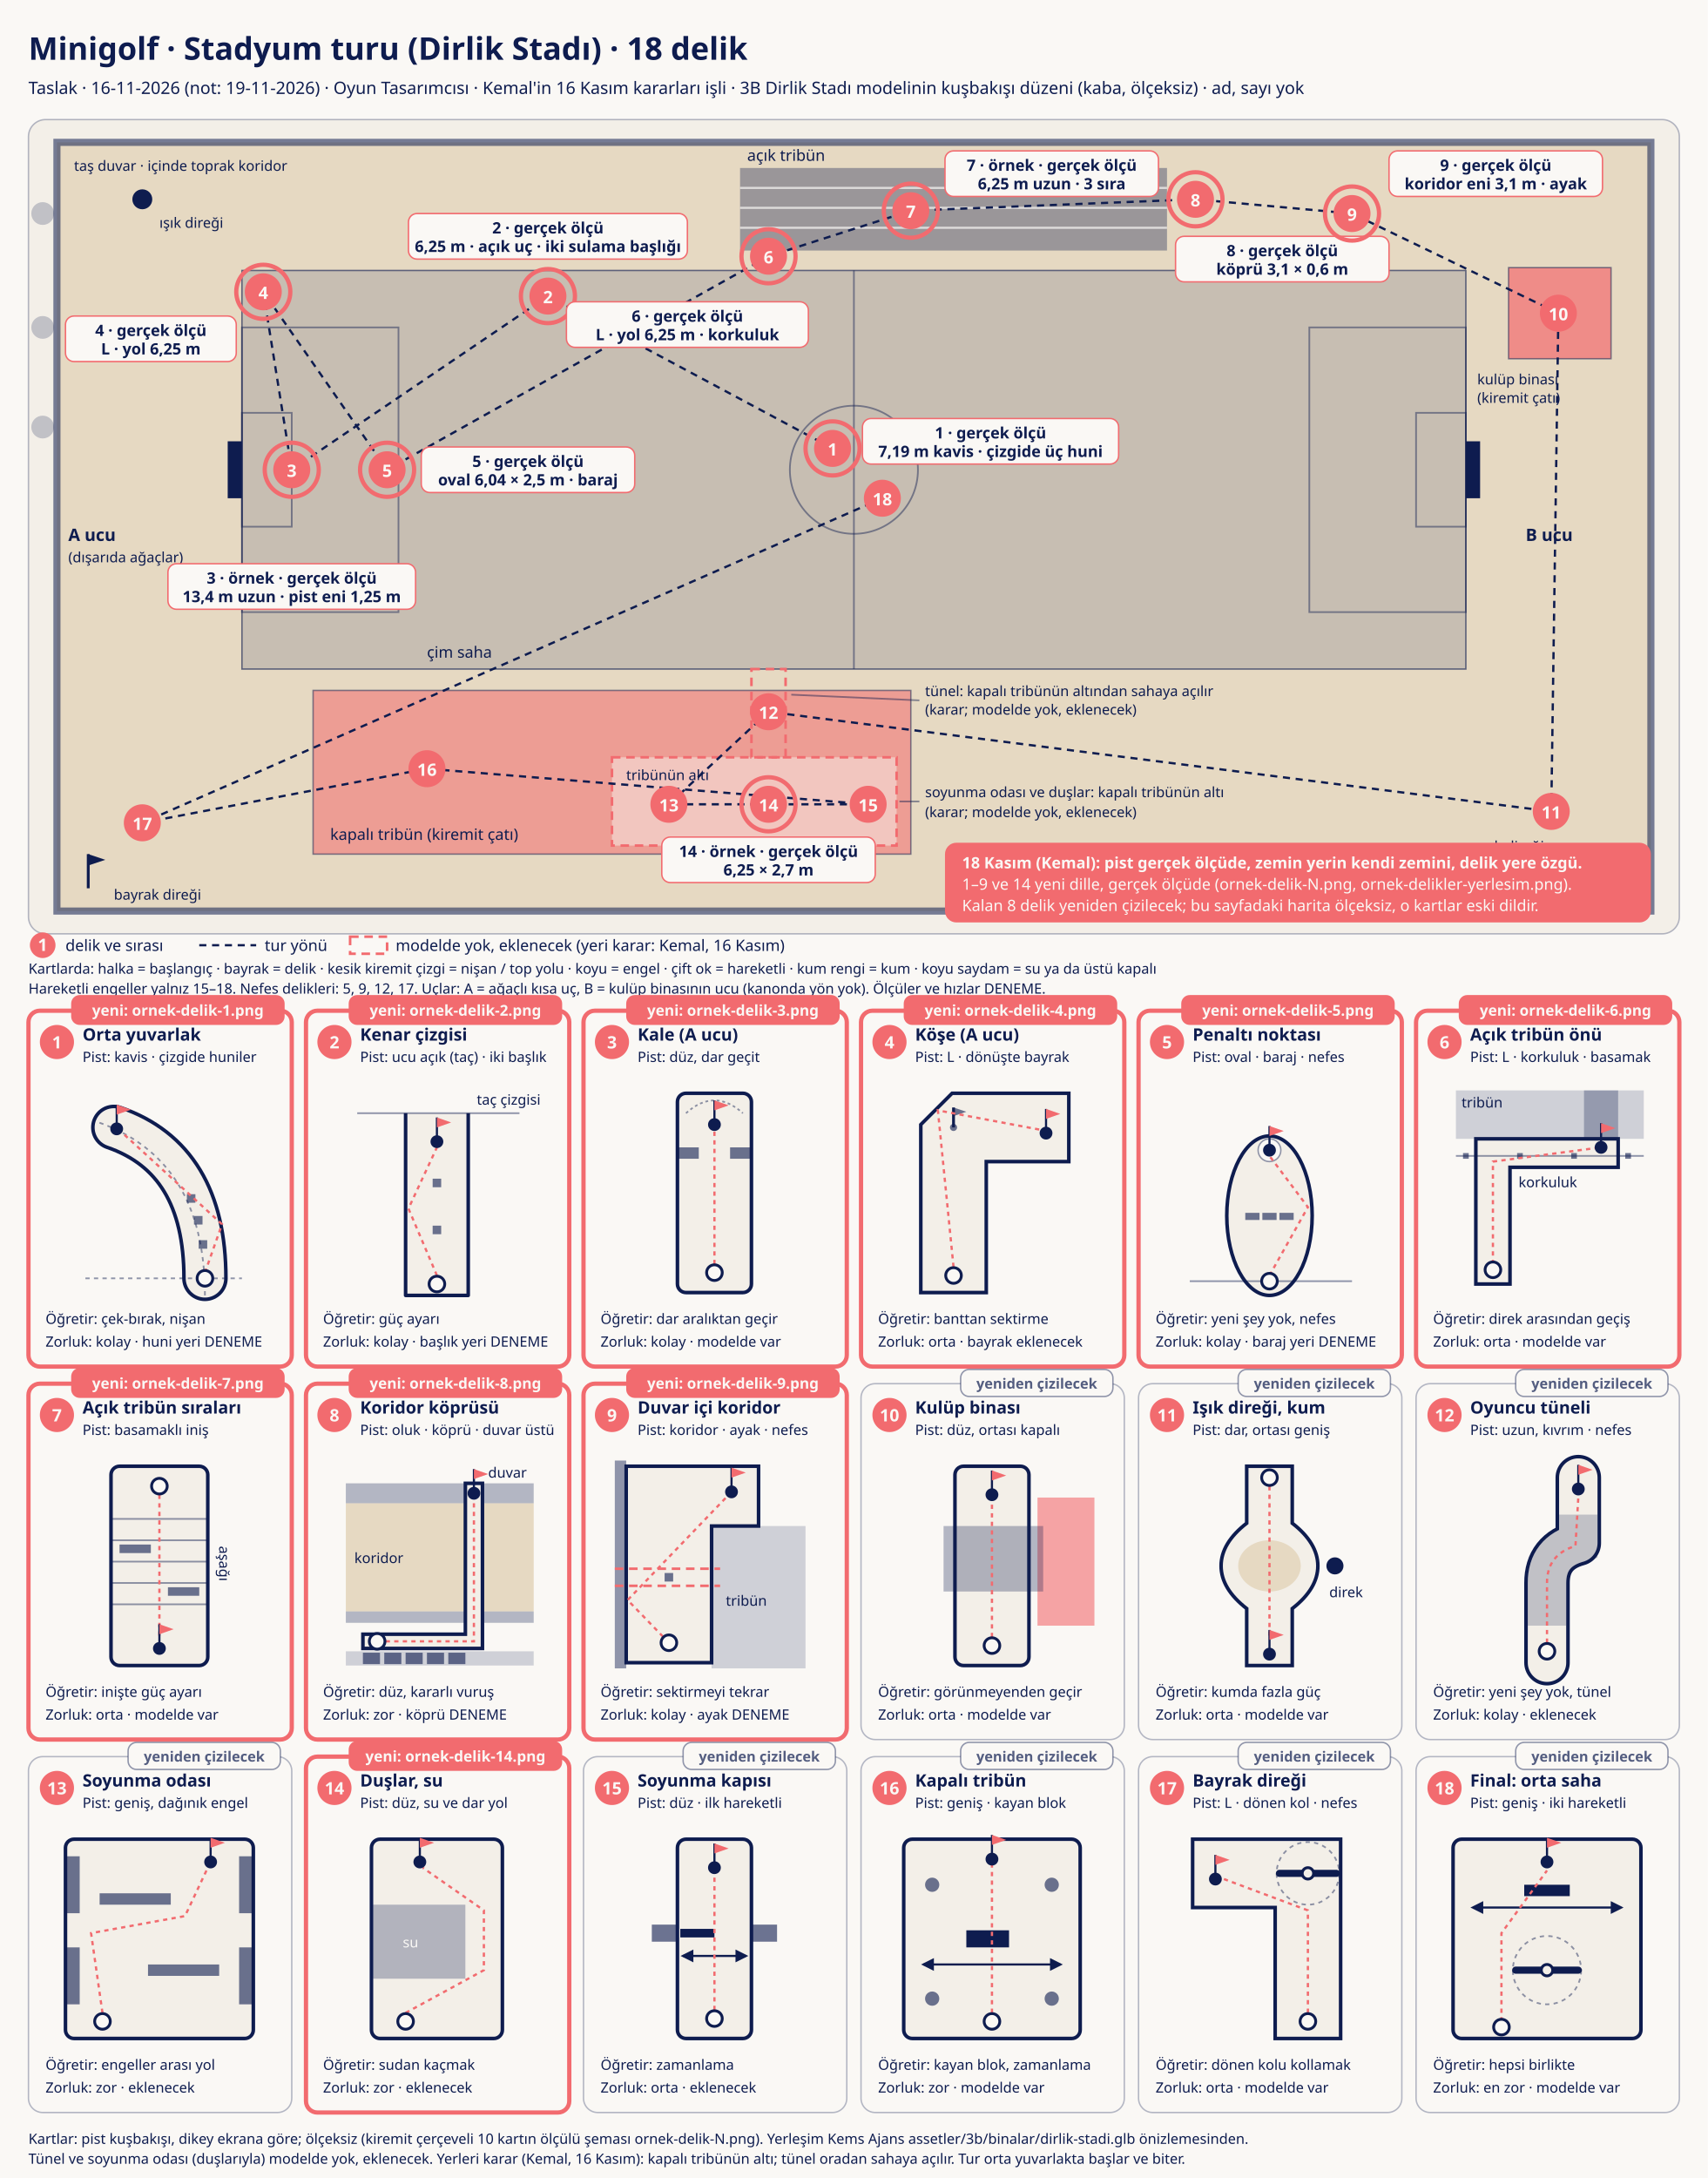
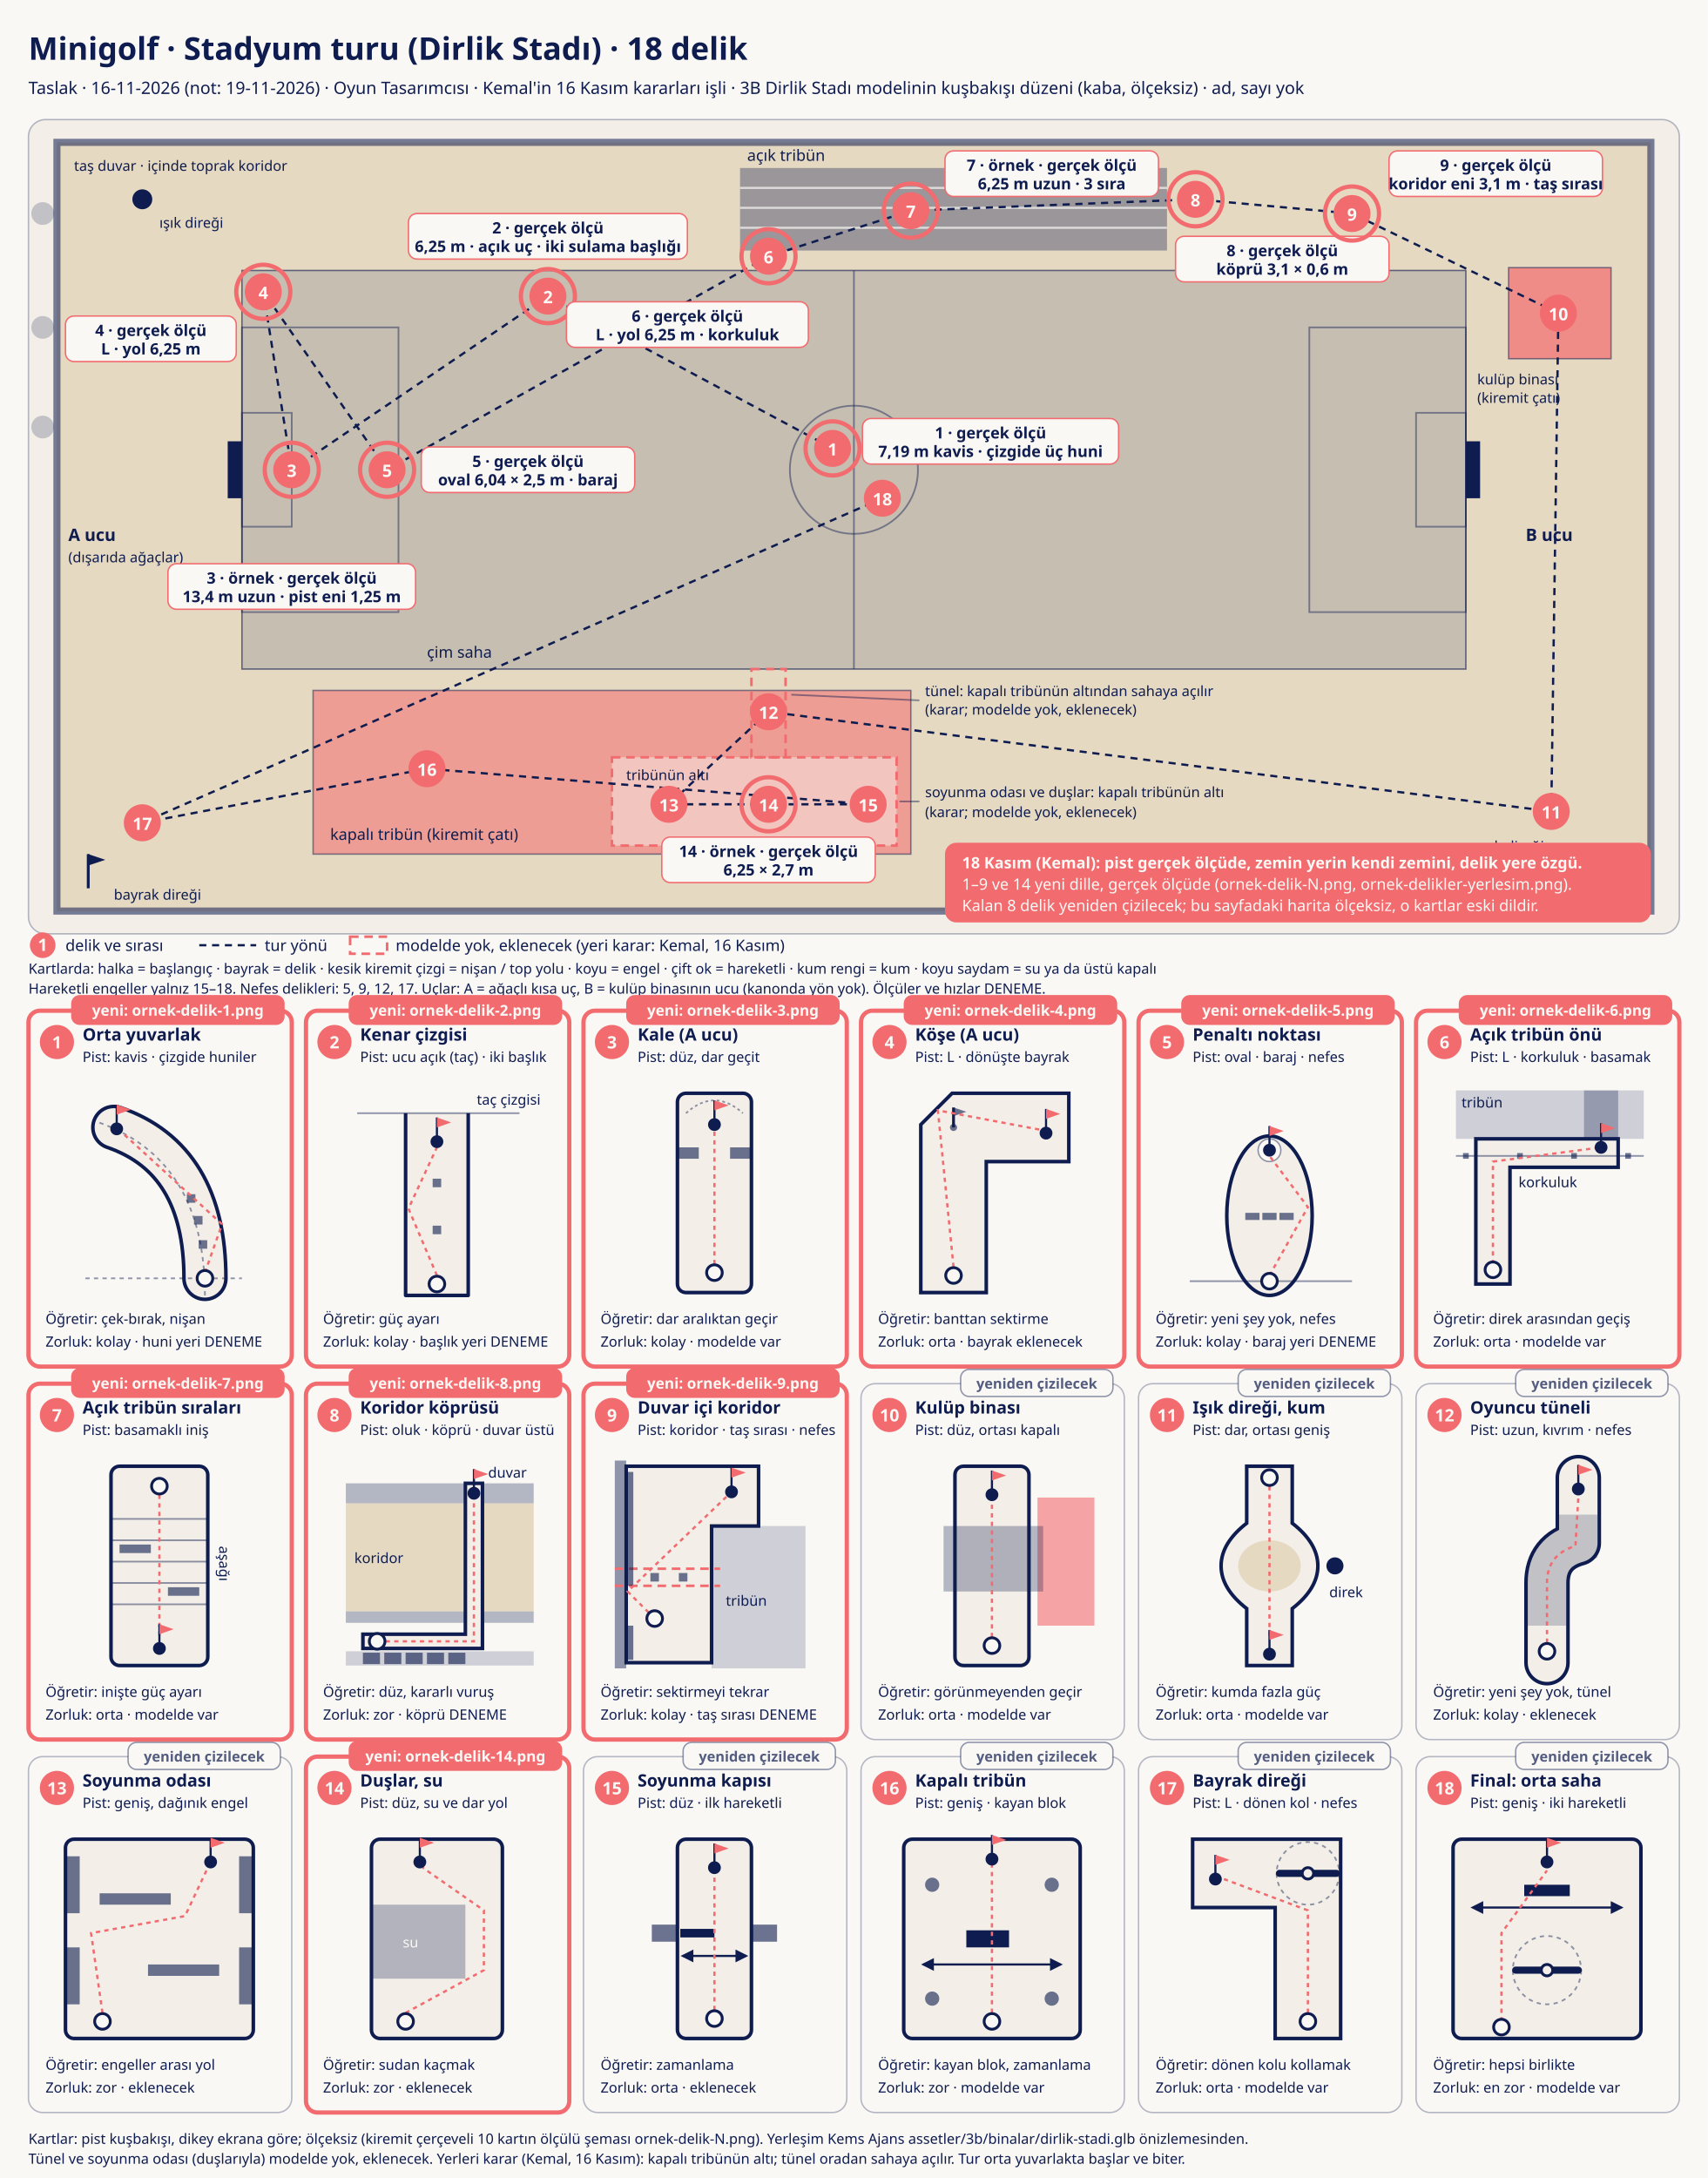
<svg xmlns="http://www.w3.org/2000/svg" xmlns:xlink="http://www.w3.org/1999/xlink" width="1200" height="1530" viewBox="0 0 1200 1530" font-family="Poppins, sans-serif">
  <style>
.b{font-size:22px;font-weight:600;fill:#0E1C4F}.a{font-size:12px;fill:#0E1C4F}.k{font-size:11px;fill:#0E1C4F}.ks{font-size:10px;fill:#0E1C4F}.kb{font-size:12px;font-weight:600;fill:#0E1C4F}
.kart{fill:#FAF8F5;stroke:#0E1C4F;stroke-opacity:.3}.no{fill:#F26B6F}.not{font-size:12px;font-weight:600;fill:#FAF8F5;text-anchor:middle}
.pist{fill:#F3EFE8;stroke:#0E1C4F;stroke-width:2.5}.dis{fill:none;stroke:#0E1C4F;stroke-width:32;stroke-linecap:round;stroke-linejoin:round}.ic{fill:none;stroke:#F3EFE8;stroke-width:27;stroke-linecap:round;stroke-linejoin:round}
.engel{fill:#0E1C4F;fill-opacity:.6}.nisan{fill:none;stroke:#F26B6F;stroke-width:1.6;stroke-dasharray:3 3}.ince{fill:none;stroke:#0E1C4F;stroke-opacity:.45;stroke-width:1.2}
.hareket{fill:none;stroke:#0E1C4F;stroke-width:1.5;marker-start:url(#uc);marker-end:url(#uc)}
.su{fill:#0E1C4F;fill-opacity:.28}.kum{fill:#E6D9C2}.kapali{fill:#0E1C4F;fill-opacity:.3}
.ek{fill:none;stroke:#F26B6F;stroke-width:1.8;stroke-dasharray:6 4}.rota{fill:none;stroke:#0E1C4F;stroke-width:1.6;stroke-dasharray:5 4}
</style>
  <defs>
    <marker id="uc" viewBox="0 0 10 10" refX="8" refY="5" markerWidth="6" markerHeight="6" orient="auto-start-reverse">
      <path d="M0 0L10 5L0 10z" fill="#0E1C4F" />
    </marker>
    <g id="bas">
      <circle r="5.5" fill="#FAF8F5" stroke="#0E1C4F" stroke-width="2" />
    </g>
    <g id="delik">
      <circle r="4.5" fill="#0E1C4F" />
      <line x1="0" y1="0" x2="0" y2="-17" stroke="#0E1C4F" stroke-width="1.5" />
      <path d="M0 -17L10 -13.5L0 -10z" fill="#F26B6F" />
    </g>
  </defs>
  <rect width="1200" height="1530" fill="#FAF8F5" />
  <text x="20" y="42" class="b">Minigolf · Stadyum turu (Dirlik Stadı) · 18 delik</text>
  <text x="20" y="66" class="a">Taslak · 16-11-2026 (not: 19-11-2026) · Oyun Tasarımcısı · Kemal'in 16 Kasım kararları işli · 3B Dirlik Stadı modelinin kuşbakışı düzeni (kaba, ölçeksiz) · ad, sayı yok</text>
  <rect x="20" y="84" width="1160" height="572" rx="12" fill="#F3EFE8" stroke="#0E1C4F" stroke-opacity=".3" />
  <g fill="#0E1C4F" fill-opacity=".22">
    <circle cx="30" cy="150" r="8" />
    <circle cx="30" cy="230" r="8" />
    <circle cx="30" cy="300" r="8" />
  </g>
  <rect x="40" y="100" width="1120" height="540" fill="#E6D9C2" stroke="#0E1C4F" stroke-width="5" stroke-opacity=".55" />
  <rect x="170" y="190" width="860" height="280" fill="#0E1C4F" fill-opacity=".14" stroke="#0E1C4F" stroke-opacity=".6" />
  <line x1="600" y1="190" x2="600" y2="470" class="ince" />
  <circle cx="600" cy="330" r="45" class="ince" />
  <rect x="170" y="230" width="110" height="200" class="ince" />
  <rect x="170" y="290" width="35" height="80" class="ince" />
  <rect x="920" y="230" width="110" height="200" class="ince" />
  <rect x="995" y="290" width="35" height="80" class="ince" />
  <rect x="160" y="310" width="10" height="40" fill="#0E1C4F" />
  <rect x="1030" y="310" width="10" height="40" fill="#0E1C4F" />
  <rect x="520" y="118" width="300" height="58" fill="#0E1C4F" fill-opacity=".35" />
  <g stroke="#FAF8F5" stroke-opacity=".7" stroke-width="1.5">
    <line x1="520" y1="132" x2="820" y2="132" />
    <line x1="520" y1="146" x2="820" y2="146" />
    <line x1="520" y1="160" x2="820" y2="160" />
  </g>
  <rect x="220" y="485" width="420" height="115" fill="#F26B6F" fill-opacity=".55" stroke="#0E1C4F" stroke-opacity=".5" />
  <rect x="1060" y="188" width="72" height="64" fill="#F26B6F" fill-opacity=".7" stroke="#0E1C4F" stroke-opacity=".5" />
  <circle cx="100" cy="140" r="7" fill="#0E1C4F" />
  <circle cx="1128" cy="612" r="7" fill="#0E1C4F" />
  <line x1="62" y1="624" x2="62" y2="600" stroke="#0E1C4F" stroke-width="2" />
  <path d="M62 600L74 604L62 608z" fill="#0E1C4F" />
  <rect x="430" y="532" width="200" height="62" fill="#FAF8F5" fill-opacity=".45" stroke="none" />
  <rect x="528" y="470" width="24" height="62" class="ek" />
  <rect x="430" y="532" width="200" height="62" class="ek" />
  <text x="440" y="548" class="ks">tribünün altı</text>
  <line x1="646" y1="492" x2="556" y2="488" class="ince" />
  <line x1="646" y1="563" x2="632" y2="563" class="ince" />
  <text x="300" y="462" class="k">çim saha</text>
  <text x="52" y="120" class="ks">taş duvar · içinde toprak koridor</text>
  <text x="112" y="160" class="ks">ışık direği</text>
  <text x="48" y="380" class="kb">A ucu</text>
  <text x="48" y="395" class="ks">(dışarıda ağaçlar)</text>
  <text x="1072" y="380" class="kb">B ucu</text>
  <text x="525" y="113" class="k">açık tribün</text>
  <text x="1038" y="270" class="ks">kulüp binası</text>
  <text x="1038" y="283" class="ks">(kiremit çatı)</text>
  <text x="1040" y="598" class="ks">ışık direği</text>
  <text x="80" y="632" class="ks">bayrak direği</text>
  <text x="232" y="590" class="k">kapalı tribün (kiremit çatı)</text>
  <text x="650" y="489" class="ks">tünel: kapalı tribünün altından sahaya açılır</text>
  <text x="650" y="502" class="ks">(karar; modelde yok, eklenecek)</text>
  <text x="650" y="560" class="ks">soyunma odası ve duşlar: kapalı tribünün altı</text>
  <text x="650" y="574" class="ks">(karar; modelde yok, eklenecek)</text>
  <path d="M585 315L385 208L205 330L185 205L272 330L540 180L640 148L840 140L950 150L1095 220L1090 570L540 500L470 565L540 565L610 565L300 540L100 578L620 350" class="rota" />
  <g>
    <circle cx="585" cy="315" r="13" class="no" />
    <text x="585" y="320" class="not">1</text>
    <circle cx="385" cy="208" r="13" class="no" />
    <text x="385" y="213" class="not">2</text>
    <circle cx="205" cy="330" r="13" class="no" />
    <text x="205" y="335" class="not">3</text>
    <circle cx="185" cy="205" r="13" class="no" />
    <text x="185" y="210" class="not">4</text>
    <circle cx="272" cy="330" r="13" class="no" />
    <text x="272" y="335" class="not">5</text>
    <circle cx="540" cy="180" r="13" class="no" />
    <text x="540" y="185" class="not">6</text>
    <circle cx="640" cy="148" r="13" class="no" />
    <text x="640" y="153" class="not">7</text>
    <circle cx="840" cy="140" r="13" class="no" />
    <text x="840" y="145" class="not">8</text>
    <circle cx="950" cy="150" r="13" class="no" />
    <text x="950" y="155" class="not">9</text>
    <circle cx="1095" cy="220" r="13" class="no" />
    <text x="1095" y="225" class="not">10</text>
    <circle cx="1090" cy="570" r="13" class="no" />
    <text x="1090" y="575" class="not">11</text>
    <circle cx="540" cy="500" r="13" class="no" />
    <text x="540" y="505" class="not">12</text>
    <circle cx="470" cy="565" r="13" class="no" />
    <text x="470" y="570" class="not">13</text>
    <circle cx="540" cy="565" r="13" class="no" />
    <text x="540" y="570" class="not">14</text>
    <circle cx="610" cy="565" r="13" class="no" />
    <text x="610" y="570" class="not">15</text>
    <circle cx="300" cy="540" r="13" class="no" />
    <text x="300" y="545" class="not">16</text>
    <circle cx="100" cy="578" r="13" class="no" />
    <text x="100" y="583" class="not">17</text>
    <circle cx="620" cy="350" r="13" class="no" />
    <text x="620" y="355" class="not">18</text>
    <g font-size="11" font-weight="600" fill="#0E1C4F">
      <circle cx="585" cy="315" r="19" fill="none" stroke="#F26B6F" stroke-width="3" />
      <rect x="606" y="294" width="180" height="32" rx="6" fill="#FAF8F5" stroke="#F26B6F" />
      <text x="696" y="308" text-anchor="middle">1 · gerçek ölçü</text>
      <text x="696" y="321" text-anchor="middle">7,19 m kavis · çizgide üç huni</text>
      <circle cx="385" cy="208" r="19" fill="none" stroke="#F26B6F" stroke-width="3" />
      <rect x="287" y="150" width="196" height="32" rx="6" fill="#FAF8F5" stroke="#F26B6F" />
      <text x="385" y="164" text-anchor="middle">2 · gerçek ölçü</text>
      <text x="385" y="177" text-anchor="middle">6,25 m · açık uç · iki sulama başlığı</text>
      <circle cx="185" cy="205" r="19" fill="none" stroke="#F26B6F" stroke-width="3" />
      <rect x="46" y="222" width="120" height="32" rx="6" fill="#FAF8F5" stroke="#F26B6F" />
      <text x="106" y="236" text-anchor="middle">4 · gerçek ölçü</text>
      <text x="106" y="249" text-anchor="middle">L · yol 6,25 m</text>
      <circle cx="272" cy="330" r="19" fill="none" stroke="#F26B6F" stroke-width="3" />
      <rect x="296" y="314" width="150" height="32" rx="6" fill="#FAF8F5" stroke="#F26B6F" />
      <text x="371" y="328" text-anchor="middle">5 · gerçek ölçü</text>
      <text x="371" y="341" text-anchor="middle">oval 6,04 × 2,5 m · baraj</text>
      <circle cx="205" cy="330" r="19" fill="none" stroke="#F26B6F" stroke-width="3" />
      <rect x="118" y="396" width="174" height="32" rx="6" fill="#FAF8F5" stroke="#F26B6F" />
      <text x="205" y="410" text-anchor="middle">3 · örnek · gerçek ölçü</text>
      <text x="205" y="423" text-anchor="middle">13,4 m uzun · pist eni 1,25 m</text>
      <circle cx="640" cy="148" r="19" fill="none" stroke="#F26B6F" stroke-width="3" />
      <rect x="664" y="106" width="150" height="32" rx="6" fill="#FAF8F5" stroke="#F26B6F" />
      <text x="739" y="120" text-anchor="middle">7 · örnek · gerçek ölçü</text>
      <text x="739" y="133" text-anchor="middle">6,25 m uzun · 3 sıra</text>
      <circle cx="540" cy="565" r="19" fill="none" stroke="#F26B6F" stroke-width="3" />
      <rect x="465" y="588" width="150" height="32" rx="6" fill="#FAF8F5" stroke="#F26B6F" />
      <text x="540" y="602" text-anchor="middle">14 · örnek · gerçek ölçü</text>
      <text x="540" y="615" text-anchor="middle">6,25 × 2,7 m</text>
      <circle cx="540" cy="180" r="19" fill="none" stroke="#F26B6F" stroke-width="3" />
      <rect x="398" y="212" width="170" height="32" rx="6" fill="#FAF8F5" stroke="#F26B6F" />
      <text x="483" y="226" text-anchor="middle">6 · gerçek ölçü</text>
      <text x="483" y="239" text-anchor="middle">L · yol 6,25 m · korkuluk</text>
      <circle cx="840" cy="140" r="19" fill="none" stroke="#F26B6F" stroke-width="3" />
      <rect x="826" y="166" width="150" height="32" rx="6" fill="#FAF8F5" stroke="#F26B6F" />
      <text x="901" y="180" text-anchor="middle">8 · gerçek ölçü</text>
      <text x="901" y="193" text-anchor="middle">köprü 3,1 × 0,6 m</text>
      <circle cx="950" cy="150" r="19" fill="none" stroke="#F26B6F" stroke-width="3" />
      <rect x="976" y="106" width="150" height="32" rx="6" fill="#FAF8F5" stroke="#F26B6F" />
      <text x="1051" y="120" text-anchor="middle">9 · gerçek ölçü</text>
-       <text x="1051" y="133" text-anchor="middle">koridor eni 3,1 m · ayak</text>
+       <text x="1051" y="133" text-anchor="middle">koridor eni 3,1 m · taş sırası</text>
    </g>
    <g transform="translate(664,592)">
      <rect width="496" height="56" rx="8" fill="#F26B6F" />
      <text x="12" y="18" font-size="11" font-weight="600" fill="#FAF8F5">18 Kasım (Kemal): pist gerçek ölçüde, zemin yerin kendi zemini, delik yere özgü.</text>
      <text x="12" y="33" font-size="11" fill="#FAF8F5">1–9 ve 14 yeni dille, gerçek ölçüde (ornek-delik-N.png, ornek-delikler-yerlesim.png).</text>
      <text x="12" y="48" font-size="11" fill="#FAF8F5">Kalan 8 delik yeniden çizilecek; bu sayfadaki harita ölçeksiz, o kartlar eski dildir.</text>
    </g>
  </g>
  <g transform="translate(20,664)">
    <circle cx="10" cy="0" r="9" class="no" />
    <text x="10" y="4" class="not" font-size="11">1</text>
    <text x="26" y="4" class="k">delik ve sırası</text>
    <line x1="120" y1="0" x2="160" y2="0" class="rota" />
    <text x="166" y="4" class="k">tur yönü</text>
    <rect x="226" y="-6" width="26" height="12" class="ek" />
    <text x="258" y="4" class="k">modelde yok, eklenecek (yeri karar: Kemal, 16 Kasım)</text>
    <text x="0" y="20" class="ks">Kartlarda: halka = başlangıç · bayrak = delik · kesik kiremit çizgi = nişan / top yolu · koyu = engel · çift ok = hareketli · kum rengi = kum · koyu saydam = su ya da üstü kapalı</text>
    <text x="0" y="34" class="ks">Hareketli engeller yalnız 15–18. Nefes delikleri: 5, 9, 12, 17. Uçlar: A = ağaçlı kısa uç, B = kulüp binasının ucu (kanonda yön yok). Ölçüler ve hızlar DENEME.</text>
  </g>
  <g transform="translate(20,710)">
    <rect width="185" height="250" rx="10" class="kart" />
    <circle cx="20" cy="22" r="12" class="no" />
    <text x="20" y="26.5" class="not">1</text>
    <text x="38" y="21" class="kb">Orta yuvarlak</text>
    <text x="38" y="36" class="ks">Pist: kavis · çizgide huniler</text>
    <path d="M124 188Q124 104 60 82" class="dis" />
    <path d="M124 188Q124 104 60 82" class="ic" />
    <path d="M124 200Q124 104 48 78" class="ince" stroke-dasharray="3 3" />
    <line x1="40" y1="188" x2="150" y2="188" class="ince" stroke-dasharray="3 3" />
    <rect x="119.6" y="161.2" width="6" height="6" class="engel" />
    <rect x="116.3" y="144.2" width="6" height="6" class="engel" />
    <rect x="111.3" y="128.9" width="6" height="6" class="engel" />
    <path d="M124 184L136 150L64 84" class="nisan" />
    <use xlink:href="#bas" x="124" y="188" />
    <use xlink:href="#delik" x="62" y="83" />
    <text x="12" y="220" class="ks">Öğretir: çek-bırak, nişan</text>
    <text x="12" y="236" class="ks">Zorluk: kolay · huni yeri DENEME</text>
  </g>
  <g transform="translate(215,710)">
    <rect width="185" height="250" rx="10" class="kart" />
    <circle cx="20" cy="22" r="12" class="no" />
    <text x="20" y="26.5" class="not">2</text>
    <text x="38" y="21" class="kb">Kenar çizgisi</text>
    <text x="38" y="36" class="ks">Pist: ucu açık (taç) · iki başlık</text>
    <rect x="70" y="72" width="44" height="128" fill="#F3EFE8" />
    <path d="M70 72L70 200L114 200L114 72" fill="none" stroke="#0E1C4F" stroke-width="2.5" stroke-linejoin="round" />
    <line x1="36" y1="72" x2="150" y2="72" class="ince" />
    <text x="120" y="66" class="ks">taç çizgisi</text>
    <rect x="89" y="151" width="6" height="6" class="engel" />
    <rect x="89" y="118" width="6" height="6" class="engel" />
    <path d="M92 186L72 139L92 96" class="nisan" />
    <use xlink:href="#bas" x="92" y="192" />
    <use xlink:href="#delik" x="92" y="92" />
    <text x="12" y="220" class="ks">Öğretir: güç ayarı</text>
    <text x="12" y="236" class="ks">Zorluk: kolay · başlık yeri DENEME</text>
  </g>
  <g transform="translate(410,710)">
    <rect width="185" height="250" rx="10" class="kart" />
    <circle cx="20" cy="22" r="12" class="no" />
    <text x="20" y="26.5" class="not">3</text>
    <text x="38" y="21" class="kb">Kale (A ucu)</text>
    <text x="38" y="36" class="ks">Pist: düz, dar geçit</text>
    <rect x="66" y="58" width="52" height="140" rx="6" class="pist" />
    <rect x="66" y="96" width="15" height="8" class="engel" />
    <rect x="103" y="96" width="15" height="8" class="engel" />
    <path d="M72 72Q92 54 112 72" class="ince" stroke-dasharray="2 2" />
    <line x1="92" y1="178" x2="92" y2="84" class="nisan" />
    <use xlink:href="#bas" x="92" y="184" />
    <use xlink:href="#delik" x="92" y="80" />
    <text x="12" y="220" class="ks">Öğretir: dar aralıktan geçir</text>
    <text x="12" y="236" class="ks">Zorluk: kolay · modelde var</text>
  </g>
  <g transform="translate(605,710)">
    <rect width="185" height="250" rx="10" class="kart" />
    <circle cx="20" cy="22" r="12" class="no" />
    <text x="20" y="26.5" class="not">4</text>
    <text x="38" y="21" class="kb">Köşe (A ucu)</text>
    <text x="38" y="36" class="ks">Pist: L · dönüşte bayrak</text>
    <path d="M42 198L88 198L88 106L146 106L146 58L64 58L42 80Z" class="pist" />
    <line x1="65" y1="82" x2="65" y2="68" stroke="#0E1C4F" stroke-width="2" />
    <path d="M65 68L74 71L65 74z" class="engel" />
    <circle cx="65" cy="82" r="2.5" class="engel" />
    <path d="M65 180L54 70L128 84" class="nisan" />
    <use xlink:href="#bas" x="65" y="186" />
    <use xlink:href="#delik" x="130" y="86" />
    <text x="12" y="220" class="ks">Öğretir: banttan sektirme</text>
    <text x="12" y="236" class="ks">Zorluk: orta · bayrak eklenecek</text>
  </g>
  <g transform="translate(800,710)">
    <rect width="185" height="250" rx="10" class="kart" />
    <circle cx="20" cy="22" r="12" class="no" />
    <text x="20" y="26.5" class="not">5</text>
    <text x="38" y="21" class="kb">Penaltı noktası</text>
    <text x="38" y="36" class="ks">Pist: oval · baraj · nefes</text>
    <ellipse cx="92" cy="144" rx="30" ry="56" class="pist" />
    <line x1="36" y1="190" x2="150" y2="190" class="ince" />
    <circle cx="92" cy="98" r="8" fill="#FAF8F5" stroke="#0E1C4F" stroke-opacity=".45" />
    <rect x="75" y="142" width="10" height="5" class="engel" />
    <rect x="87" y="142" width="10" height="5" class="engel" />
    <rect x="99" y="142" width="10" height="5" class="engel" />
    <path d="M92 186L119 138L92 102" class="nisan" />
    <use xlink:href="#bas" x="92" y="190" />
    <use xlink:href="#delik" x="92" y="98" />
    <text x="12" y="220" class="ks">Öğretir: yeni şey yok, nefes</text>
    <text x="12" y="236" class="ks">Zorluk: kolay · baraj yeri DENEME</text>
  </g>
  <g transform="translate(995,710)">
    <rect width="185" height="250" rx="10" class="kart" />
    <circle cx="20" cy="22" r="12" class="no" />
    <text x="20" y="26.5" class="not">6</text>
    <text x="38" y="21" class="kb">Açık tribün önü</text>
    <text x="38" y="36" class="ks">Pist: L · korkuluk · basamak</text>
    <rect x="28" y="56" width="132" height="34" fill="#0E1C4F" fill-opacity=".18" />
    <rect x="118" y="56" width="24" height="34" fill="#0E1C4F" fill-opacity=".3" />
    <text x="32" y="68" class="ks">tribün</text>
    <path d="M42 90H142V110H66V192H42Z" class="pist" />
    <line x1="28" y1="102" x2="160" y2="102" class="ince" />
    <rect x="33" y="100" width="4" height="4" class="engel" fill-opacity="1" />
    <rect x="71" y="100" width="4" height="4" class="engel" fill-opacity="1" />
    <rect x="109" y="100" width="4" height="4" class="engel" fill-opacity="1" />
    <rect x="147" y="100" width="4" height="4" class="engel" fill-opacity="1" />
    <text x="72" y="124" class="ks">korkuluk</text>
    <path d="M54 178L54 106L130 96" class="nisan" />
    <use xlink:href="#bas" x="54" y="182" />
    <use xlink:href="#delik" x="130" y="96" />
    <text x="12" y="220" class="ks">Öğretir: direk arasından geçiş</text>
    <text x="12" y="236" class="ks">Zorluk: orta · modelde var</text>
  </g>
  <g transform="translate(20,972)">
    <rect width="185" height="250" rx="10" class="kart" />
    <circle cx="20" cy="22" r="12" class="no" />
    <text x="20" y="26.5" class="not">7</text>
    <text x="38" y="21" class="kb">Açık tribün sıraları</text>
    <text x="38" y="36" class="ks">Pist: basamaklı iniş</text>
    <rect x="58" y="58" width="68" height="140" rx="6" class="pist" />
    <g class="ince" stroke-width="1.6">
      <line x1="58" y1="95" x2="126" y2="95" />
      <line x1="58" y1="110" x2="126" y2="110" />
      <line x1="58" y1="125" x2="126" y2="125" />
      <line x1="58" y1="140" x2="126" y2="140" />
      <line x1="58" y1="155" x2="126" y2="155" />
    </g>
    <rect x="64" y="113" width="22" height="6" class="engel" />
    <rect x="98" y="143" width="22" height="6" class="engel" />
    <line x1="92" y1="78" x2="92" y2="178" class="nisan" />
    <use xlink:href="#bas" x="92" y="72" />
    <use xlink:href="#delik" x="92" y="186" />
    <text x="134" y="114" class="ks" transform="rotate(90 134 114)">aşağı</text>
    <text x="12" y="220" class="ks">Öğretir: inişte güç ayarı</text>
    <text x="12" y="236" class="ks">Zorluk: orta · modelde var</text>
  </g>
  <g transform="translate(215,972)">
    <rect width="185" height="250" rx="10" class="kart" />
    <circle cx="20" cy="22" r="12" class="no" />
    <text x="20" y="26.5" class="not">8</text>
    <text x="38" y="21" class="kb">Koridor köprüsü</text>
    <text x="38" y="36" class="ks">Pist: oluk · köprü · duvar üstü</text>
    <rect x="28" y="84" width="132" height="76" fill="#E6D9C2" />
    <text x="34" y="126" class="ks">koridor</text>
    <rect x="28" y="70" width="132" height="14" fill="#0E1C4F" fill-opacity=".3" />
    <rect x="28" y="160" width="132" height="8" fill="#0E1C4F" fill-opacity=".3" />
    <rect x="28" y="188" width="132" height="10" fill="#0E1C4F" fill-opacity=".18" />
    <path d="M40 176H112V70H124V186H40Z" class="pist" />
    <g class="engel">
      <rect x="40" y="189" width="12" height="8" />
      <rect x="55" y="189" width="12" height="8" />
      <rect x="70" y="189" width="12" height="8" />
      <rect x="85" y="189" width="12" height="8" />
      <rect x="100" y="189" width="12" height="8" />
    </g>
    <text x="128" y="66" class="ks">duvar</text>
    <path d="M50 181H118V80" class="nisan" />
    <use xlink:href="#bas" x="50" y="181" />
    <use xlink:href="#delik" x="118" y="77" />
    <text x="12" y="220" class="ks">Öğretir: düz, kararlı vuruş</text>
    <text x="12" y="236" class="ks">Zorluk: zor · köprü DENEME</text>
  </g>
  <g transform="translate(410,972)">
    <rect width="185" height="250" rx="10" class="kart" />
    <circle cx="20" cy="22" r="12" class="no" />
    <text x="20" y="26.5" class="not">9</text>
    <text x="38" y="21" class="kb">Duvar içi koridor</text>
-     <text x="38" y="36" class="ks">Pist: koridor · ayak · nefes</text>
+     <text x="38" y="36" class="ks">Pist: koridor · taş sırası · nefes</text>
    <rect x="22" y="54" width="8" height="146" fill="#0E1C4F" fill-opacity=".45" />
    <rect x="90" y="100" width="66" height="100" fill="#0E1C4F" fill-opacity=".18" />
    <text x="100" y="156" class="ks">tribün</text>
    <path d="M30 196V58H123V100H90V196Z" class="pist" />
    <g class="ek" stroke-width="1.2">
      <line x1="22" y1="130" x2="96" y2="130" />
      <line x1="22" y1="142" x2="96" y2="142" />
    </g>
-     <rect x="57" y="133" width="6" height="6" class="engel" fill-opacity="1" />
-     <path d="M60 182L31 152L104 76" class="nisan" />
-     <use xlink:href="#bas" x="60" y="182" />
+     <rect x="47" y="133" width="6" height="6" class="engel" fill-opacity="1" />
+     <rect x="67" y="133" width="6" height="6" class="engel" fill-opacity="1" />
+     <g class="engel">
+       <rect x="30" y="170" width="5" height="24" />
+       <rect x="30" y="62" width="5" height="80" />
+     </g>
+     <path d="M50 165L31 146L104 76" class="nisan" />
+     <use xlink:href="#bas" x="50" y="165" />
    <use xlink:href="#delik" x="104" y="76" />
    <text x="12" y="220" class="ks">Öğretir: sektirmeyi tekrar</text>
-     <text x="12" y="236" class="ks">Zorluk: kolay · ayak DENEME</text>
+     <text x="12" y="236" class="ks">Zorluk: kolay · taş sırası DENEME</text>
  </g>
  <g transform="translate(605,972)">
    <rect width="185" height="250" rx="10" class="kart" />
    <circle cx="20" cy="22" r="12" class="no" />
    <text x="20" y="26.5" class="not">10</text>
    <text x="38" y="21" class="kb">Kulüp binası</text>
    <text x="38" y="36" class="ks">Pist: düz, ortası kapalı</text>
    <rect x="124" y="80" width="40" height="90" fill="#F26B6F" fill-opacity=".6" />
    <rect x="66" y="58" width="52" height="140" rx="6" class="pist" />
    <rect x="58" y="100" width="70" height="46" class="kapali" />
    <line x1="92" y1="178" x2="92" y2="82" class="nisan" />
    <use xlink:href="#bas" x="92" y="184" />
    <use xlink:href="#delik" x="92" y="78" />
    <text x="12" y="220" class="ks">Öğretir: görünmeyenden geçir</text>
    <text x="12" y="236" class="ks">Zorluk: orta · modelde var</text>
  </g>
  <g transform="translate(800,972)">
    <rect width="185" height="250" rx="10" class="kart" />
    <circle cx="20" cy="22" r="12" class="no" />
    <text x="20" y="26.5" class="not">11</text>
    <text x="38" y="21" class="kb">Işık direği, kum</text>
    <text x="38" y="36" class="ks">Pist: dar, ortası geniş</text>
    <path d="M76 58L108 58L108 98Q126 112 126 128Q126 144 108 158L108 198L76 198L76 158Q58 144 58 128Q58 112 76 98Z" class="pist" />
    <ellipse cx="92" cy="128" rx="22" ry="18" class="kum" />
    <circle cx="138" cy="128" r="6" fill="#0E1C4F" />
    <text x="134" y="150" class="ks">direk</text>
    <line x1="92" y1="72" x2="92" y2="180" class="nisan" />
    <use xlink:href="#bas" x="92" y="66" />
    <use xlink:href="#delik" x="92" y="190" />
    <text x="12" y="220" class="ks">Öğretir: kumda fazla güç</text>
    <text x="12" y="236" class="ks">Zorluk: orta · modelde var</text>
  </g>
  <g transform="translate(995,972)">
    <rect width="185" height="250" rx="10" class="kart" />
    <circle cx="20" cy="22" r="12" class="no" />
    <text x="20" y="26.5" class="not">12</text>
    <text x="38" y="21" class="kb">Oyuncu tüneli</text>
    <text x="38" y="36" class="ks">Pist: uzun, kıvrım · nefes</text>
    <path d="M92 196L92 140Q92 118 114 112L114 66" class="dis" />
    <path d="M92 196L92 140Q92 118 114 112L114 66" class="ic" />
    <path d="M92 170L92 140Q92 118 114 112L114 92" fill="none" stroke="#0E1C4F" stroke-opacity=".22" stroke-width="27" />
    <path d="M92 182L92 140Q92 120 112 114L114 80" class="nisan" />
    <use xlink:href="#bas" x="92" y="188" />
    <use xlink:href="#delik" x="114" y="74" />
    <text x="12" y="220" class="ks">Öğretir: yeni şey yok, tünel</text>
    <text x="12" y="236" class="ks">Zorluk: kolay · eklenecek</text>
  </g>
  <g transform="translate(20,1234)">
    <rect width="185" height="250" rx="10" class="kart" />
    <circle cx="20" cy="22" r="12" class="no" />
    <text x="20" y="26.5" class="not">13</text>
    <text x="38" y="21" class="kb">Soyunma odası</text>
    <text x="38" y="36" class="ks">Pist: geniş, dağınık engel</text>
    <rect x="26" y="58" width="132" height="140" rx="6" class="pist" />
    <g class="engel">
      <rect x="26" y="70" width="10" height="40" />
      <rect x="26" y="134" width="10" height="40" />
      <rect x="148" y="70" width="10" height="40" />
      <rect x="148" y="134" width="10" height="40" />
      <rect x="50" y="96" width="50" height="8" />
      <rect x="84" y="146" width="50" height="8" />
    </g>
    <path d="M52 180L44 124L110 112L126 78" class="nisan" />
    <use xlink:href="#bas" x="52" y="186" />
    <use xlink:href="#delik" x="128" y="74" />
    <text x="12" y="220" class="ks">Öğretir: engeller arası yol</text>
    <text x="12" y="236" class="ks">Zorluk: zor · eklenecek</text>
  </g>
  <g transform="translate(215,1234)">
    <rect width="185" height="250" rx="10" class="kart" />
    <circle cx="20" cy="22" r="12" class="no" />
    <text x="20" y="26.5" class="not">14</text>
    <text x="38" y="21" class="kb">Duşlar, su</text>
    <text x="38" y="36" class="ks">Pist: düz, su ve dar yol</text>
    <rect x="46" y="58" width="92" height="140" rx="6" class="pist" />
    <rect x="47" y="104" width="65" height="52" class="su" />
    <text x="68" y="134" font-size="10" fill="#FAF8F5">su</text>
    <path d="M70 180L125 150L125 108L82 78" class="nisan" />
    <use xlink:href="#bas" x="70" y="186" />
    <use xlink:href="#delik" x="80" y="74" />
    <text x="12" y="220" class="ks">Öğretir: sudan kaçmak</text>
    <text x="12" y="236" class="ks">Zorluk: zor · eklenecek</text>
  </g>
  <g transform="translate(410,1234)">
    <rect width="185" height="250" rx="10" class="kart" />
    <circle cx="20" cy="22" r="12" class="no" />
    <text x="20" y="26.5" class="not">15</text>
    <text x="38" y="21" class="kb">Soyunma kapısı</text>
    <text x="38" y="36" class="ks">Pist: düz · ilk hareketli</text>
    <rect x="66" y="58" width="52" height="140" rx="6" class="pist" />
    <rect x="48" y="118" width="18" height="12" class="engel" />
    <rect x="118" y="118" width="18" height="12" class="engel" />
    <rect x="68" y="121" width="24" height="6" fill="#0E1C4F" />
    <line x1="70" y1="140" x2="114" y2="140" class="hareket" />
    <line x1="92" y1="178" x2="92" y2="82" class="nisan" />
    <use xlink:href="#bas" x="92" y="184" />
    <use xlink:href="#delik" x="92" y="78" />
    <text x="12" y="220" class="ks">Öğretir: zamanlama</text>
    <text x="12" y="236" class="ks">Zorluk: orta · eklenecek</text>
  </g>
  <g transform="translate(605,1234)">
    <rect width="185" height="250" rx="10" class="kart" />
    <circle cx="20" cy="22" r="12" class="no" />
    <text x="20" y="26.5" class="not">16</text>
    <text x="38" y="21" class="kb">Kapalı tribün</text>
    <text x="38" y="36" class="ks">Pist: geniş · kayan blok</text>
    <rect x="30" y="58" width="124" height="140" rx="6" class="pist" />
    <g class="engel">
      <circle cx="50" cy="90" r="5" />
      <circle cx="134" cy="90" r="5" />
      <circle cx="50" cy="170" r="5" />
      <circle cx="134" cy="170" r="5" />
    </g>
    <rect x="74" y="122" width="30" height="12" fill="#0E1C4F" />
    <line x1="44" y1="146" x2="140" y2="146" class="hareket" />
    <line x1="92" y1="180" x2="92" y2="76" class="nisan" />
    <use xlink:href="#bas" x="92" y="186" />
    <use xlink:href="#delik" x="92" y="72" />
    <text x="12" y="220" class="ks">Öğretir: kayan blok, zamanlama</text>
    <text x="12" y="236" class="ks">Zorluk: zor · modelde var</text>
  </g>
  <g transform="translate(800,1234)">
    <rect width="185" height="250" rx="10" class="kart" />
    <circle cx="20" cy="22" r="12" class="no" />
    <text x="20" y="26.5" class="not">17</text>
    <text x="38" y="21" class="kb">Bayrak direği</text>
    <text x="38" y="36" class="ks">Pist: L · dönen kol · nefes</text>
    <path d="M142 198L96 198L96 106L38 106L38 58L142 58Z" class="pist" />
    <circle cx="119" cy="82" r="22" class="ince" stroke-dasharray="3 3" />
    <line x1="99" y1="82" x2="139" y2="82" stroke="#0E1C4F" stroke-width="5" stroke-linecap="round" />
    <circle cx="119" cy="82" r="4" fill="#F3EFE8" stroke="#0E1C4F" stroke-width="2" />
    <path d="M119 180L119 108L60 86" class="nisan" />
    <use xlink:href="#bas" x="119" y="186" />
    <use xlink:href="#delik" x="54" y="86" />
    <text x="12" y="220" class="ks">Öğretir: dönen kolu kollamak</text>
    <text x="12" y="236" class="ks">Zorluk: orta · modelde var</text>
  </g>
  <g transform="translate(995,1234)">
    <rect width="185" height="250" rx="10" class="kart" />
    <circle cx="20" cy="22" r="12" class="no" />
    <text x="20" y="26.5" class="not">18</text>
    <text x="38" y="21" class="kb">Final: orta saha</text>
    <text x="38" y="36" class="ks">Pist: geniş · iki hareketli</text>
    <rect x="26" y="58" width="132" height="140" rx="6" class="pist" />
    <circle cx="92" cy="150" r="24" class="ince" stroke-dasharray="3 3" />
    <line x1="70" y1="150" x2="114" y2="150" stroke="#0E1C4F" stroke-width="5" stroke-linecap="round" />
    <circle cx="92" cy="150" r="4" fill="#F3EFE8" stroke="#0E1C4F" stroke-width="2" />
    <rect x="76" y="90" width="32" height="8" fill="#0E1C4F" />
    <line x1="40" y1="106" x2="144" y2="106" class="hareket" />
    <path d="M60 186L60 124L92 80" class="nisan" />
    <use xlink:href="#bas" x="60" y="190" />
    <use xlink:href="#delik" x="92" y="74" />
    <text x="12" y="220" class="ks">Öğretir: hepsi birlikte</text>
    <text x="12" y="236" class="ks">Zorluk: en zor · modelde var</text>
  </g>
  <g transform="translate(410,710)">
    <rect x="0" y="0" width="185" height="250" rx="8" fill="none" stroke="#F26B6F" stroke-width="3" />
    <rect x="30" y="-11" width="150" height="21" rx="6" fill="#F26B6F" />
    <text x="105" y="3.5" text-anchor="middle" font-size="10.5" font-weight="600" fill="#FAF8F5">yeni: ornek-delik-3.png</text>
  </g>
  <g transform="translate(20,972)">
    <rect x="0" y="0" width="185" height="250" rx="8" fill="none" stroke="#F26B6F" stroke-width="3" />
    <rect x="30" y="-11" width="150" height="21" rx="6" fill="#F26B6F" />
    <text x="105" y="3.5" text-anchor="middle" font-size="10.5" font-weight="600" fill="#FAF8F5">yeni: ornek-delik-7.png</text>
  </g>
  <g transform="translate(215,1234)">
    <rect x="0" y="0" width="185" height="250" rx="8" fill="none" stroke="#F26B6F" stroke-width="3" />
    <rect x="30" y="-11" width="150" height="21" rx="6" fill="#F26B6F" />
    <text x="105" y="3.5" text-anchor="middle" font-size="10.5" font-weight="600" fill="#FAF8F5">yeni: ornek-delik-14.png</text>
  </g>
  <g transform="translate(20,710)">
    <rect x="0" y="0" width="185" height="250" rx="8" fill="none" stroke="#F26B6F" stroke-width="3" />
    <rect x="30" y="-11" width="150" height="21" rx="6" fill="#F26B6F" />
    <text x="105" y="3.5" text-anchor="middle" font-size="10.5" font-weight="600" fill="#FAF8F5">yeni: ornek-delik-1.png</text>
  </g>
  <g transform="translate(215,710)">
    <rect x="0" y="0" width="185" height="250" rx="8" fill="none" stroke="#F26B6F" stroke-width="3" />
    <rect x="30" y="-11" width="150" height="21" rx="6" fill="#F26B6F" />
    <text x="105" y="3.5" text-anchor="middle" font-size="10.5" font-weight="600" fill="#FAF8F5">yeni: ornek-delik-2.png</text>
  </g>
  <g transform="translate(605,710)">
    <rect x="0" y="0" width="185" height="250" rx="8" fill="none" stroke="#F26B6F" stroke-width="3" />
    <rect x="30" y="-11" width="150" height="21" rx="6" fill="#F26B6F" />
    <text x="105" y="3.5" text-anchor="middle" font-size="10.5" font-weight="600" fill="#FAF8F5">yeni: ornek-delik-4.png</text>
  </g>
  <g transform="translate(800,710)">
    <rect x="0" y="0" width="185" height="250" rx="8" fill="none" stroke="#F26B6F" stroke-width="3" />
    <rect x="30" y="-11" width="150" height="21" rx="6" fill="#F26B6F" />
    <text x="105" y="3.5" text-anchor="middle" font-size="10.5" font-weight="600" fill="#FAF8F5">yeni: ornek-delik-5.png</text>
  </g>
  <g transform="translate(995,710)">
    <rect x="0" y="0" width="185" height="250" rx="8" fill="none" stroke="#F26B6F" stroke-width="3" />
    <rect x="30" y="-11" width="150" height="21" rx="6" fill="#F26B6F" />
    <text x="105" y="3.5" text-anchor="middle" font-size="10.5" font-weight="600" fill="#FAF8F5">yeni: ornek-delik-6.png</text>
  </g>
  <g transform="translate(215,972)">
    <rect x="0" y="0" width="185" height="250" rx="8" fill="none" stroke="#F26B6F" stroke-width="3" />
    <rect x="30" y="-11" width="150" height="21" rx="6" fill="#F26B6F" />
    <text x="105" y="3.5" text-anchor="middle" font-size="10.5" font-weight="600" fill="#FAF8F5">yeni: ornek-delik-8.png</text>
  </g>
  <g transform="translate(410,972)">
    <rect x="0" y="0" width="185" height="250" rx="8" fill="none" stroke="#F26B6F" stroke-width="3" />
    <rect x="30" y="-11" width="150" height="21" rx="6" fill="#F26B6F" />
    <text x="105" y="3.5" text-anchor="middle" font-size="10.5" font-weight="600" fill="#FAF8F5">yeni: ornek-delik-9.png</text>
  </g>
  <g transform="translate(605,972)">
    <rect x="70" y="-10" width="107" height="19" rx="6" fill="#FAF8F5" stroke="#0E1C4F" stroke-opacity=".45" />
    <text x="123.5" y="3.5" text-anchor="middle" font-size="10" font-weight="600" fill="#0E1C4F" fill-opacity=".7">yeniden çizilecek</text>
  </g>
  <g transform="translate(800,972)">
    <rect x="70" y="-10" width="107" height="19" rx="6" fill="#FAF8F5" stroke="#0E1C4F" stroke-opacity=".45" />
    <text x="123.5" y="3.5" text-anchor="middle" font-size="10" font-weight="600" fill="#0E1C4F" fill-opacity=".7">yeniden çizilecek</text>
  </g>
  <g transform="translate(995,972)">
    <rect x="70" y="-10" width="107" height="19" rx="6" fill="#FAF8F5" stroke="#0E1C4F" stroke-opacity=".45" />
    <text x="123.5" y="3.5" text-anchor="middle" font-size="10" font-weight="600" fill="#0E1C4F" fill-opacity=".7">yeniden çizilecek</text>
  </g>
  <g transform="translate(20,1234)">
    <rect x="70" y="-10" width="107" height="19" rx="6" fill="#FAF8F5" stroke="#0E1C4F" stroke-opacity=".45" />
    <text x="123.5" y="3.5" text-anchor="middle" font-size="10" font-weight="600" fill="#0E1C4F" fill-opacity=".7">yeniden çizilecek</text>
  </g>
  <g transform="translate(410,1234)">
    <rect x="70" y="-10" width="107" height="19" rx="6" fill="#FAF8F5" stroke="#0E1C4F" stroke-opacity=".45" />
    <text x="123.5" y="3.5" text-anchor="middle" font-size="10" font-weight="600" fill="#0E1C4F" fill-opacity=".7">yeniden çizilecek</text>
  </g>
  <g transform="translate(605,1234)">
    <rect x="70" y="-10" width="107" height="19" rx="6" fill="#FAF8F5" stroke="#0E1C4F" stroke-opacity=".45" />
    <text x="123.5" y="3.5" text-anchor="middle" font-size="10" font-weight="600" fill="#0E1C4F" fill-opacity=".7">yeniden çizilecek</text>
  </g>
  <g transform="translate(800,1234)">
    <rect x="70" y="-10" width="107" height="19" rx="6" fill="#FAF8F5" stroke="#0E1C4F" stroke-opacity=".45" />
    <text x="123.5" y="3.5" text-anchor="middle" font-size="10" font-weight="600" fill="#0E1C4F" fill-opacity=".7">yeniden çizilecek</text>
  </g>
  <g transform="translate(995,1234)">
    <rect x="70" y="-10" width="107" height="19" rx="6" fill="#FAF8F5" stroke="#0E1C4F" stroke-opacity=".45" />
    <text x="123.5" y="3.5" text-anchor="middle" font-size="10" font-weight="600" fill="#0E1C4F" fill-opacity=".7">yeniden çizilecek</text>
  </g>
  <text x="20" y="1506" class="ks">Kartlar: pist kuşbakışı, dikey ekrana göre; ölçeksiz (kiremit çerçeveli 10 kartın ölçülü şeması ornek-delik-N.png). Yerleşim Kems Ajans assetler/3b/binalar/dirlik-stadi.glb önizlemesinden.</text>
  <text x="20" y="1520" class="ks">Tünel ve soyunma odası (duşlarıyla) modelde yok, eklenecek. Yerleri karar (Kemal, 16 Kasım): kapalı tribünün altı; tünel oradan sahaya açılır. Tur orta yuvarlakta başlar ve biter.</text>
</svg>
